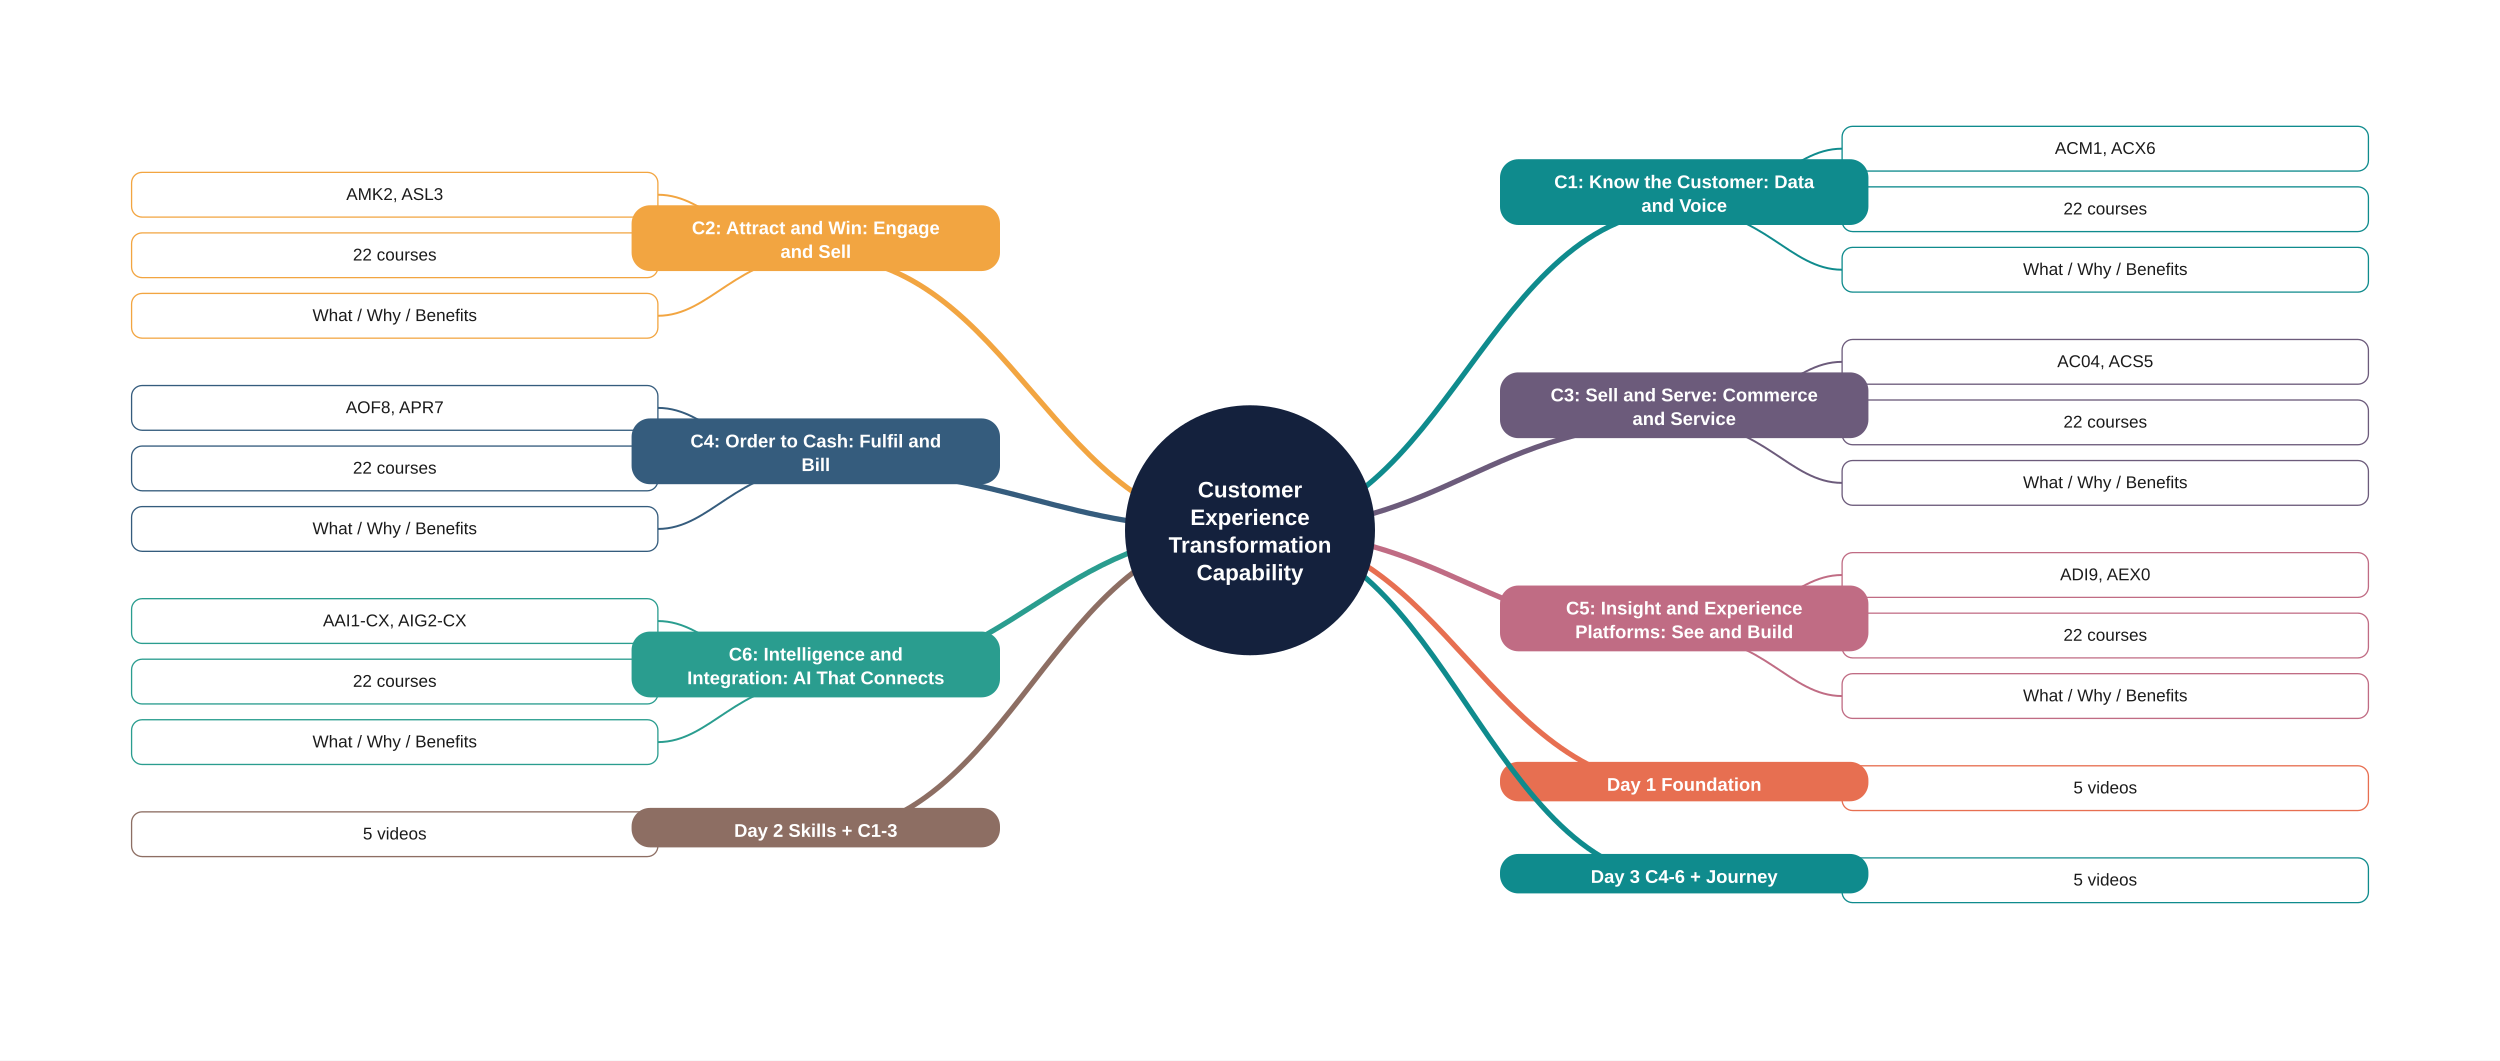
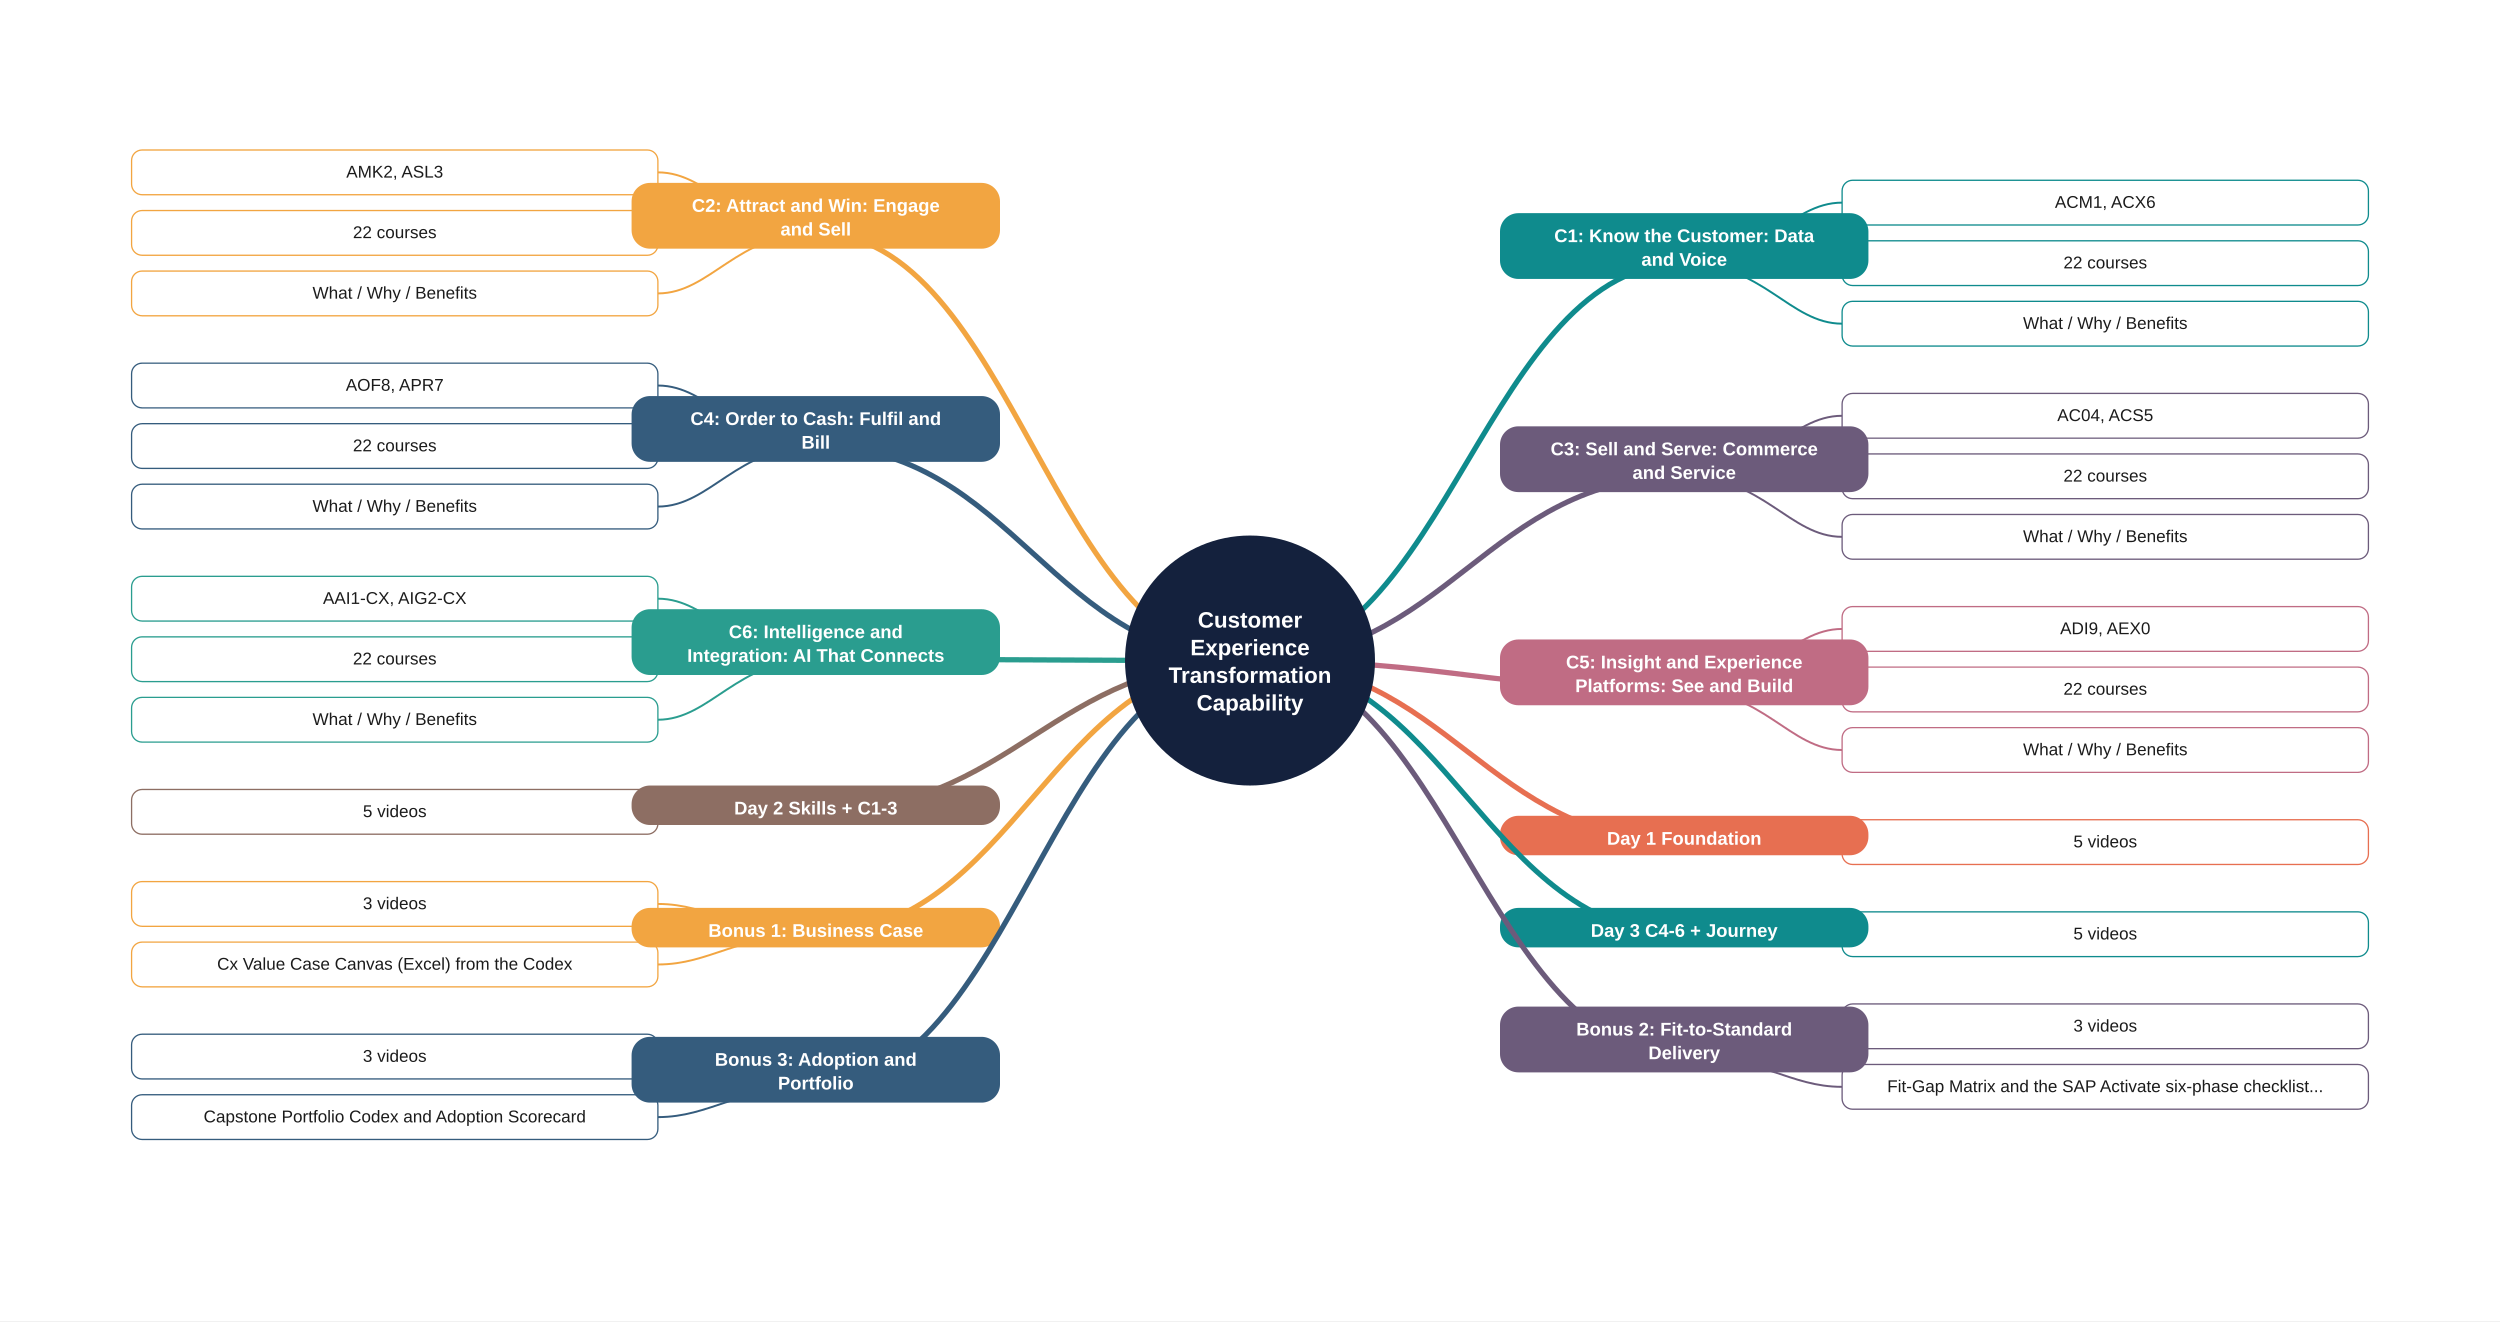
- <svg xmlns="http://www.w3.org/2000/svg" viewBox="0 0 1900 806" font-family="Arial">
-   <rect width="1900" height="806" fill="#FFFFFF" />
-   <path d="M950.0 403.0 C1100.0 403.0 1130.0 159.0 1280.0 159.0" stroke="#0F8B8D" stroke-width="4" fill="none" />
-   <path d="M1280.0 159.0 C1340.0 159.0 1360.0 113.0 1400.0 113.0" stroke="#0F8B8D" stroke-width="1.5" fill="none" />
-   <rect x="1400.0" y="96.0" width="400" height="34" rx="8" fill="#FFFFFF" stroke="#0F8B8D" />
-   <text x="1600.0" y="117.0" font-size="13" text-anchor="middle" fill="#1B1B1B">ACM1, ACX6</text>
-   <path d="M1280.0 159.0 C1340.0 159.0 1360.0 159.0 1400.0 159.0" stroke="#0F8B8D" stroke-width="1.5" fill="none" />
-   <rect x="1400.0" y="142.0" width="400" height="34" rx="8" fill="#FFFFFF" stroke="#0F8B8D" />
-   <text x="1600.0" y="163.0" font-size="13" text-anchor="middle" fill="#1B1B1B">22 courses</text>
-   <path d="M1280.0 159.0 C1340.0 159.0 1360.0 205.0 1400.0 205.0" stroke="#0F8B8D" stroke-width="1.5" fill="none" />
-   <rect x="1400.0" y="188.0" width="400" height="34" rx="8" fill="#FFFFFF" stroke="#0F8B8D" />
-   <text x="1600.0" y="209.0" font-size="13" text-anchor="middle" fill="#1B1B1B">What / Why / Benefits</text>
-   <rect x="1140.0" y="121.0" width="280" height="50" rx="14" fill="#0F8B8D" />
-   <text x="1280.0" y="143.0" font-size="14" font-weight="bold" text-anchor="middle" fill="#FFFFFF">C1: Know the Customer: Data</text>
-   <text x="1280.0" y="161.0" font-size="14" font-weight="bold" text-anchor="middle" fill="#FFFFFF">and Voice</text>
-   <path d="M950.0 403.0 C1100.0 403.0 1130.0 321.0 1280.0 321.0" stroke="#6C5B7B" stroke-width="4" fill="none" />
-   <path d="M1280.0 321.0 C1340.0 321.0 1360.0 275.0 1400.0 275.0" stroke="#6C5B7B" stroke-width="1.5" fill="none" />
-   <rect x="1400.0" y="258.0" width="400" height="34" rx="8" fill="#FFFFFF" stroke="#6C5B7B" />
-   <text x="1600.0" y="279.0" font-size="13" text-anchor="middle" fill="#1B1B1B">AC04, ACS5</text>
-   <path d="M1280.0 321.0 C1340.0 321.0 1360.0 321.0 1400.0 321.0" stroke="#6C5B7B" stroke-width="1.5" fill="none" />
-   <rect x="1400.0" y="304.0" width="400" height="34" rx="8" fill="#FFFFFF" stroke="#6C5B7B" />
-   <text x="1600.0" y="325.0" font-size="13" text-anchor="middle" fill="#1B1B1B">22 courses</text>
-   <path d="M1280.0 321.0 C1340.0 321.0 1360.0 367.0 1400.0 367.0" stroke="#6C5B7B" stroke-width="1.5" fill="none" />
-   <rect x="1400.0" y="350.0" width="400" height="34" rx="8" fill="#FFFFFF" stroke="#6C5B7B" />
-   <text x="1600.0" y="371.0" font-size="13" text-anchor="middle" fill="#1B1B1B">What / Why / Benefits</text>
-   <rect x="1140.0" y="283.0" width="280" height="50" rx="14" fill="#6C5B7B" />
-   <text x="1280.0" y="305.0" font-size="14" font-weight="bold" text-anchor="middle" fill="#FFFFFF">C3: Sell and Serve: Commerce</text>
-   <text x="1280.0" y="323.0" font-size="14" font-weight="bold" text-anchor="middle" fill="#FFFFFF">and Service</text>
-   <path d="M950.0 403.0 C1100.0 403.0 1130.0 483.0 1280.0 483.0" stroke="#C06C84" stroke-width="4" fill="none" />
-   <path d="M1280.0 483.0 C1340.0 483.0 1360.0 437.0 1400.0 437.0" stroke="#C06C84" stroke-width="1.5" fill="none" />
-   <rect x="1400.0" y="420.0" width="400" height="34" rx="8" fill="#FFFFFF" stroke="#C06C84" />
-   <text x="1600.0" y="441.0" font-size="13" text-anchor="middle" fill="#1B1B1B">ADI9, AEX0</text>
-   <path d="M1280.0 483.0 C1340.0 483.0 1360.0 483.0 1400.0 483.0" stroke="#C06C84" stroke-width="1.5" fill="none" />
-   <rect x="1400.0" y="466.0" width="400" height="34" rx="8" fill="#FFFFFF" stroke="#C06C84" />
-   <text x="1600.0" y="487.0" font-size="13" text-anchor="middle" fill="#1B1B1B">22 courses</text>
-   <path d="M1280.0 483.0 C1340.0 483.0 1360.0 529.0 1400.0 529.0" stroke="#C06C84" stroke-width="1.5" fill="none" />
-   <rect x="1400.0" y="512.0" width="400" height="34" rx="8" fill="#FFFFFF" stroke="#C06C84" />
-   <text x="1600.0" y="533.0" font-size="13" text-anchor="middle" fill="#1B1B1B">What / Why / Benefits</text>
-   <rect x="1140.0" y="445.0" width="280" height="50" rx="14" fill="#C06C84" />
-   <text x="1280.0" y="467.0" font-size="14" font-weight="bold" text-anchor="middle" fill="#FFFFFF">C5: Insight and Experience</text>
-   <text x="1280.0" y="485.0" font-size="14" font-weight="bold" text-anchor="middle" fill="#FFFFFF">Platforms: See and Build</text>
-   <path d="M950.0 403.0 C1100.0 403.0 1130.0 599.0 1280.0 599.0" stroke="#E76F51" stroke-width="4" fill="none" />
-   <path d="M1280.0 599.0 C1340.0 599.0 1360.0 599.0 1400.0 599.0" stroke="#E76F51" stroke-width="1.5" fill="none" />
-   <rect x="1400.0" y="582.0" width="400" height="34" rx="8" fill="#FFFFFF" stroke="#E76F51" />
-   <text x="1600.0" y="603.0" font-size="13" text-anchor="middle" fill="#1B1B1B">5 videos</text>
-   <rect x="1140.0" y="579.0" width="280" height="30" rx="14" fill="#E76F51" />
-   <text x="1280.0" y="601.0" font-size="14" font-weight="bold" text-anchor="middle" fill="#FFFFFF">Day 1 Foundation</text>
-   <path d="M950.0 403.0 C1100.0 403.0 1130.0 669.0 1280.0 669.0" stroke="#0F8B8D" stroke-width="4" fill="none" />
-   <path d="M1280.0 669.0 C1340.0 669.0 1360.0 669.0 1400.0 669.0" stroke="#0F8B8D" stroke-width="1.5" fill="none" />
-   <rect x="1400.0" y="652.0" width="400" height="34" rx="8" fill="#FFFFFF" stroke="#0F8B8D" />
-   <text x="1600.0" y="673.0" font-size="13" text-anchor="middle" fill="#1B1B1B">5 videos</text>
-   <rect x="1140.0" y="649.0" width="280" height="30" rx="14" fill="#0F8B8D" />
-   <text x="1280.0" y="671.0" font-size="14" font-weight="bold" text-anchor="middle" fill="#FFFFFF">Day 3 C4-6 + Journey</text>
-   <path d="M950.0 403.0 C800.0 403.0 770.0 194.0 620.0 194.0" stroke="#F2A541" stroke-width="4" fill="none" />
-   <path d="M620.0 194.0 C560.0 194.0 540.0 148.0 500.0 148.0" stroke="#F2A541" stroke-width="1.5" fill="none" />
-   <rect x="100.0" y="131.0" width="400" height="34" rx="8" fill="#FFFFFF" stroke="#F2A541" />
-   <text x="300.0" y="152.0" font-size="13" text-anchor="middle" fill="#1B1B1B">AMK2, ASL3</text>
-   <path d="M620.0 194.0 C560.0 194.0 540.0 194.0 500.0 194.0" stroke="#F2A541" stroke-width="1.5" fill="none" />
-   <rect x="100.0" y="177.0" width="400" height="34" rx="8" fill="#FFFFFF" stroke="#F2A541" />
-   <text x="300.0" y="198.0" font-size="13" text-anchor="middle" fill="#1B1B1B">22 courses</text>
-   <path d="M620.0 194.0 C560.0 194.0 540.0 240.0 500.0 240.0" stroke="#F2A541" stroke-width="1.5" fill="none" />
-   <rect x="100.0" y="223.0" width="400" height="34" rx="8" fill="#FFFFFF" stroke="#F2A541" />
-   <text x="300.0" y="244.0" font-size="13" text-anchor="middle" fill="#1B1B1B">What / Why / Benefits</text>
-   <rect x="480.0" y="156.0" width="280" height="50" rx="14" fill="#F2A541" />
-   <text x="620.0" y="178.0" font-size="14" font-weight="bold" text-anchor="middle" fill="#FFFFFF">C2: Attract and Win: Engage</text>
-   <text x="620.0" y="196.0" font-size="14" font-weight="bold" text-anchor="middle" fill="#FFFFFF">and Sell</text>
-   <path d="M950.0 403.0 C800.0 403.0 770.0 356.0 620.0 356.0" stroke="#355C7D" stroke-width="4" fill="none" />
-   <path d="M620.0 356.0 C560.0 356.0 540.0 310.0 500.0 310.0" stroke="#355C7D" stroke-width="1.5" fill="none" />
-   <rect x="100.0" y="293.0" width="400" height="34" rx="8" fill="#FFFFFF" stroke="#355C7D" />
-   <text x="300.0" y="314.0" font-size="13" text-anchor="middle" fill="#1B1B1B">AOF8, APR7</text>
-   <path d="M620.0 356.0 C560.0 356.0 540.0 356.0 500.0 356.0" stroke="#355C7D" stroke-width="1.5" fill="none" />
-   <rect x="100.0" y="339.0" width="400" height="34" rx="8" fill="#FFFFFF" stroke="#355C7D" />
-   <text x="300.0" y="360.0" font-size="13" text-anchor="middle" fill="#1B1B1B">22 courses</text>
-   <path d="M620.0 356.0 C560.0 356.0 540.0 402.0 500.0 402.0" stroke="#355C7D" stroke-width="1.5" fill="none" />
-   <rect x="100.0" y="385.0" width="400" height="34" rx="8" fill="#FFFFFF" stroke="#355C7D" />
-   <text x="300.0" y="406.0" font-size="13" text-anchor="middle" fill="#1B1B1B">What / Why / Benefits</text>
-   <rect x="480.0" y="318.0" width="280" height="50" rx="14" fill="#355C7D" />
-   <text x="620.0" y="340.0" font-size="14" font-weight="bold" text-anchor="middle" fill="#FFFFFF">C4: Order to Cash: Fulfil and</text>
-   <text x="620.0" y="358.0" font-size="14" font-weight="bold" text-anchor="middle" fill="#FFFFFF">Bill</text>
-   <path d="M950.0 403.0 C800.0 403.0 770.0 518.0 620.0 518.0" stroke="#2A9D8F" stroke-width="4" fill="none" />
-   <path d="M620.0 518.0 C560.0 518.0 540.0 472.0 500.0 472.0" stroke="#2A9D8F" stroke-width="1.5" fill="none" />
-   <rect x="100.0" y="455.0" width="400" height="34" rx="8" fill="#FFFFFF" stroke="#2A9D8F" />
-   <text x="300.0" y="476.0" font-size="13" text-anchor="middle" fill="#1B1B1B">AAI1-CX, AIG2-CX</text>
-   <path d="M620.0 518.0 C560.0 518.0 540.0 518.0 500.0 518.0" stroke="#2A9D8F" stroke-width="1.5" fill="none" />
-   <rect x="100.0" y="501.0" width="400" height="34" rx="8" fill="#FFFFFF" stroke="#2A9D8F" />
-   <text x="300.0" y="522.0" font-size="13" text-anchor="middle" fill="#1B1B1B">22 courses</text>
-   <path d="M620.0 518.0 C560.0 518.0 540.0 564.0 500.0 564.0" stroke="#2A9D8F" stroke-width="1.5" fill="none" />
-   <rect x="100.0" y="547.0" width="400" height="34" rx="8" fill="#FFFFFF" stroke="#2A9D8F" />
-   <text x="300.0" y="568.0" font-size="13" text-anchor="middle" fill="#1B1B1B">What / Why / Benefits</text>
-   <rect x="480.0" y="480.0" width="280" height="50" rx="14" fill="#2A9D8F" />
-   <text x="620.0" y="502.0" font-size="14" font-weight="bold" text-anchor="middle" fill="#FFFFFF">C6: Intelligence and</text>
-   <text x="620.0" y="520.0" font-size="14" font-weight="bold" text-anchor="middle" fill="#FFFFFF">Integration: AI That Connects</text>
-   <path d="M950.0 403.0 C800.0 403.0 770.0 634.0 620.0 634.0" stroke="#8D6E63" stroke-width="4" fill="none" />
-   <path d="M620.0 634.0 C560.0 634.0 540.0 634.0 500.0 634.0" stroke="#8D6E63" stroke-width="1.5" fill="none" />
-   <rect x="100.0" y="617.0" width="400" height="34" rx="8" fill="#FFFFFF" stroke="#8D6E63" />
-   <text x="300.0" y="638.0" font-size="13" text-anchor="middle" fill="#1B1B1B">5 videos</text>
-   <rect x="480.0" y="614.0" width="280" height="30" rx="14" fill="#8D6E63" />
-   <text x="620.0" y="636.0" font-size="14" font-weight="bold" text-anchor="middle" fill="#FFFFFF">Day 2 Skills + C1-3</text>
-   <circle cx="950.0" cy="403.0" r="95" fill="#14213D" />
-   <text x="950.0" y="378.0" font-size="17" font-weight="bold" text-anchor="middle" fill="#FFFFFF">Customer</text>
-   <text x="950.0" y="399.0" font-size="17" font-weight="bold" text-anchor="middle" fill="#FFFFFF">Experience</text>
-   <text x="950.0" y="420.0" font-size="17" font-weight="bold" text-anchor="middle" fill="#FFFFFF">Transformation</text>
-   <text x="950.0" y="441.0" font-size="17" font-weight="bold" text-anchor="middle" fill="#FFFFFF">Capability</text>
+ <svg xmlns="http://www.w3.org/2000/svg" viewBox="0 0 1900 1004" font-family="Arial">
+   <rect width="1900" height="1004" fill="#FFFFFF" />
+   <path d="M950.0 502.0 C1100.0 502.0 1130.0 200.0 1280.0 200.0" stroke="#0F8B8D" stroke-width="4" fill="none" />
+   <path d="M1280.0 200.0 C1340.0 200.0 1360.0 154.0 1400.0 154.0" stroke="#0F8B8D" stroke-width="1.5" fill="none" />
+   <rect x="1400.0" y="137.0" width="400" height="34" rx="8" fill="#FFFFFF" stroke="#0F8B8D" />
+   <text x="1600.0" y="158.0" font-size="13" text-anchor="middle" fill="#1B1B1B">ACM1, ACX6</text>
+   <path d="M1280.0 200.0 C1340.0 200.0 1360.0 200.0 1400.0 200.0" stroke="#0F8B8D" stroke-width="1.5" fill="none" />
+   <rect x="1400.0" y="183.0" width="400" height="34" rx="8" fill="#FFFFFF" stroke="#0F8B8D" />
+   <text x="1600.0" y="204.0" font-size="13" text-anchor="middle" fill="#1B1B1B">22 courses</text>
+   <path d="M1280.0 200.0 C1340.0 200.0 1360.0 246.0 1400.0 246.0" stroke="#0F8B8D" stroke-width="1.5" fill="none" />
+   <rect x="1400.0" y="229.0" width="400" height="34" rx="8" fill="#FFFFFF" stroke="#0F8B8D" />
+   <text x="1600.0" y="250.0" font-size="13" text-anchor="middle" fill="#1B1B1B">What / Why / Benefits</text>
+   <rect x="1140.0" y="162.0" width="280" height="50" rx="14" fill="#0F8B8D" />
+   <text x="1280.0" y="184.0" font-size="14" font-weight="bold" text-anchor="middle" fill="#FFFFFF">C1: Know the Customer: Data</text>
+   <text x="1280.0" y="202.0" font-size="14" font-weight="bold" text-anchor="middle" fill="#FFFFFF">and Voice</text>
+   <path d="M950.0 502.0 C1100.0 502.0 1130.0 362.0 1280.0 362.0" stroke="#6C5B7B" stroke-width="4" fill="none" />
+   <path d="M1280.0 362.0 C1340.0 362.0 1360.0 316.0 1400.0 316.0" stroke="#6C5B7B" stroke-width="1.5" fill="none" />
+   <rect x="1400.0" y="299.0" width="400" height="34" rx="8" fill="#FFFFFF" stroke="#6C5B7B" />
+   <text x="1600.0" y="320.0" font-size="13" text-anchor="middle" fill="#1B1B1B">AC04, ACS5</text>
+   <path d="M1280.0 362.0 C1340.0 362.0 1360.0 362.0 1400.0 362.0" stroke="#6C5B7B" stroke-width="1.5" fill="none" />
+   <rect x="1400.0" y="345.0" width="400" height="34" rx="8" fill="#FFFFFF" stroke="#6C5B7B" />
+   <text x="1600.0" y="366.0" font-size="13" text-anchor="middle" fill="#1B1B1B">22 courses</text>
+   <path d="M1280.0 362.0 C1340.0 362.0 1360.0 408.0 1400.0 408.0" stroke="#6C5B7B" stroke-width="1.5" fill="none" />
+   <rect x="1400.0" y="391.0" width="400" height="34" rx="8" fill="#FFFFFF" stroke="#6C5B7B" />
+   <text x="1600.0" y="412.0" font-size="13" text-anchor="middle" fill="#1B1B1B">What / Why / Benefits</text>
+   <rect x="1140.0" y="324.0" width="280" height="50" rx="14" fill="#6C5B7B" />
+   <text x="1280.0" y="346.0" font-size="14" font-weight="bold" text-anchor="middle" fill="#FFFFFF">C3: Sell and Serve: Commerce</text>
+   <text x="1280.0" y="364.0" font-size="14" font-weight="bold" text-anchor="middle" fill="#FFFFFF">and Service</text>
+   <path d="M950.0 502.0 C1100.0 502.0 1130.0 524.0 1280.0 524.0" stroke="#C06C84" stroke-width="4" fill="none" />
+   <path d="M1280.0 524.0 C1340.0 524.0 1360.0 478.0 1400.0 478.0" stroke="#C06C84" stroke-width="1.5" fill="none" />
+   <rect x="1400.0" y="461.0" width="400" height="34" rx="8" fill="#FFFFFF" stroke="#C06C84" />
+   <text x="1600.0" y="482.0" font-size="13" text-anchor="middle" fill="#1B1B1B">ADI9, AEX0</text>
+   <path d="M1280.0 524.0 C1340.0 524.0 1360.0 524.0 1400.0 524.0" stroke="#C06C84" stroke-width="1.5" fill="none" />
+   <rect x="1400.0" y="507.0" width="400" height="34" rx="8" fill="#FFFFFF" stroke="#C06C84" />
+   <text x="1600.0" y="528.0" font-size="13" text-anchor="middle" fill="#1B1B1B">22 courses</text>
+   <path d="M1280.0 524.0 C1340.0 524.0 1360.0 570.0 1400.0 570.0" stroke="#C06C84" stroke-width="1.5" fill="none" />
+   <rect x="1400.0" y="553.0" width="400" height="34" rx="8" fill="#FFFFFF" stroke="#C06C84" />
+   <text x="1600.0" y="574.0" font-size="13" text-anchor="middle" fill="#1B1B1B">What / Why / Benefits</text>
+   <rect x="1140.0" y="486.0" width="280" height="50" rx="14" fill="#C06C84" />
+   <text x="1280.0" y="508.0" font-size="14" font-weight="bold" text-anchor="middle" fill="#FFFFFF">C5: Insight and Experience</text>
+   <text x="1280.0" y="526.0" font-size="14" font-weight="bold" text-anchor="middle" fill="#FFFFFF">Platforms: See and Build</text>
+   <path d="M950.0 502.0 C1100.0 502.0 1130.0 640.0 1280.0 640.0" stroke="#E76F51" stroke-width="4" fill="none" />
+   <path d="M1280.0 640.0 C1340.0 640.0 1360.0 640.0 1400.0 640.0" stroke="#E76F51" stroke-width="1.5" fill="none" />
+   <rect x="1400.0" y="623.0" width="400" height="34" rx="8" fill="#FFFFFF" stroke="#E76F51" />
+   <text x="1600.0" y="644.0" font-size="13" text-anchor="middle" fill="#1B1B1B">5 videos</text>
+   <rect x="1140.0" y="620.0" width="280" height="30" rx="14" fill="#E76F51" />
+   <text x="1280.0" y="642.0" font-size="14" font-weight="bold" text-anchor="middle" fill="#FFFFFF">Day 1 Foundation</text>
+   <path d="M950.0 502.0 C1100.0 502.0 1130.0 710.0 1280.0 710.0" stroke="#0F8B8D" stroke-width="4" fill="none" />
+   <path d="M1280.0 710.0 C1340.0 710.0 1360.0 710.0 1400.0 710.0" stroke="#0F8B8D" stroke-width="1.5" fill="none" />
+   <rect x="1400.0" y="693.0" width="400" height="34" rx="8" fill="#FFFFFF" stroke="#0F8B8D" />
+   <text x="1600.0" y="714.0" font-size="13" text-anchor="middle" fill="#1B1B1B">5 videos</text>
+   <rect x="1140.0" y="690.0" width="280" height="30" rx="14" fill="#0F8B8D" />
+   <text x="1280.0" y="712.0" font-size="14" font-weight="bold" text-anchor="middle" fill="#FFFFFF">Day 3 C4-6 + Journey</text>
+   <path d="M950.0 502.0 C1100.0 502.0 1130.0 803.0 1280.0 803.0" stroke="#6C5B7B" stroke-width="4" fill="none" />
+   <path d="M1280.0 803.0 C1340.0 803.0 1360.0 780.0 1400.0 780.0" stroke="#6C5B7B" stroke-width="1.5" fill="none" />
+   <rect x="1400.0" y="763.0" width="400" height="34" rx="8" fill="#FFFFFF" stroke="#6C5B7B" />
+   <text x="1600.0" y="784.0" font-size="13" text-anchor="middle" fill="#1B1B1B">3 videos</text>
+   <path d="M1280.0 803.0 C1340.0 803.0 1360.0 826.0 1400.0 826.0" stroke="#6C5B7B" stroke-width="1.5" fill="none" />
+   <rect x="1400.0" y="809.0" width="400" height="34" rx="8" fill="#FFFFFF" stroke="#6C5B7B" />
+   <text x="1600.0" y="830.0" font-size="13" text-anchor="middle" fill="#1B1B1B">Fit-Gap Matrix and the SAP Activate six-phase checklist...</text>
+   <rect x="1140.0" y="765.0" width="280" height="50" rx="14" fill="#6C5B7B" />
+   <text x="1280.0" y="787.0" font-size="14" font-weight="bold" text-anchor="middle" fill="#FFFFFF">Bonus 2: Fit-to-Standard</text>
+   <text x="1280.0" y="805.0" font-size="14" font-weight="bold" text-anchor="middle" fill="#FFFFFF">Delivery</text>
+   <path d="M950.0 502.0 C800.0 502.0 770.0 177.0 620.0 177.0" stroke="#F2A541" stroke-width="4" fill="none" />
+   <path d="M620.0 177.0 C560.0 177.0 540.0 131.0 500.0 131.0" stroke="#F2A541" stroke-width="1.5" fill="none" />
+   <rect x="100.0" y="114.0" width="400" height="34" rx="8" fill="#FFFFFF" stroke="#F2A541" />
+   <text x="300.0" y="135.0" font-size="13" text-anchor="middle" fill="#1B1B1B">AMK2, ASL3</text>
+   <path d="M620.0 177.0 C560.0 177.0 540.0 177.0 500.0 177.0" stroke="#F2A541" stroke-width="1.5" fill="none" />
+   <rect x="100.0" y="160.0" width="400" height="34" rx="8" fill="#FFFFFF" stroke="#F2A541" />
+   <text x="300.0" y="181.0" font-size="13" text-anchor="middle" fill="#1B1B1B">22 courses</text>
+   <path d="M620.0 177.0 C560.0 177.0 540.0 223.0 500.0 223.0" stroke="#F2A541" stroke-width="1.5" fill="none" />
+   <rect x="100.0" y="206.0" width="400" height="34" rx="8" fill="#FFFFFF" stroke="#F2A541" />
+   <text x="300.0" y="227.0" font-size="13" text-anchor="middle" fill="#1B1B1B">What / Why / Benefits</text>
+   <rect x="480.0" y="139.0" width="280" height="50" rx="14" fill="#F2A541" />
+   <text x="620.0" y="161.0" font-size="14" font-weight="bold" text-anchor="middle" fill="#FFFFFF">C2: Attract and Win: Engage</text>
+   <text x="620.0" y="179.0" font-size="14" font-weight="bold" text-anchor="middle" fill="#FFFFFF">and Sell</text>
+   <path d="M950.0 502.0 C800.0 502.0 770.0 339.0 620.0 339.0" stroke="#355C7D" stroke-width="4" fill="none" />
+   <path d="M620.0 339.0 C560.0 339.0 540.0 293.0 500.0 293.0" stroke="#355C7D" stroke-width="1.5" fill="none" />
+   <rect x="100.0" y="276.0" width="400" height="34" rx="8" fill="#FFFFFF" stroke="#355C7D" />
+   <text x="300.0" y="297.0" font-size="13" text-anchor="middle" fill="#1B1B1B">AOF8, APR7</text>
+   <path d="M620.0 339.0 C560.0 339.0 540.0 339.0 500.0 339.0" stroke="#355C7D" stroke-width="1.5" fill="none" />
+   <rect x="100.0" y="322.0" width="400" height="34" rx="8" fill="#FFFFFF" stroke="#355C7D" />
+   <text x="300.0" y="343.0" font-size="13" text-anchor="middle" fill="#1B1B1B">22 courses</text>
+   <path d="M620.0 339.0 C560.0 339.0 540.0 385.0 500.0 385.0" stroke="#355C7D" stroke-width="1.5" fill="none" />
+   <rect x="100.0" y="368.0" width="400" height="34" rx="8" fill="#FFFFFF" stroke="#355C7D" />
+   <text x="300.0" y="389.0" font-size="13" text-anchor="middle" fill="#1B1B1B">What / Why / Benefits</text>
+   <rect x="480.0" y="301.0" width="280" height="50" rx="14" fill="#355C7D" />
+   <text x="620.0" y="323.0" font-size="14" font-weight="bold" text-anchor="middle" fill="#FFFFFF">C4: Order to Cash: Fulfil and</text>
+   <text x="620.0" y="341.0" font-size="14" font-weight="bold" text-anchor="middle" fill="#FFFFFF">Bill</text>
+   <path d="M950.0 502.0 C800.0 502.0 770.0 501.0 620.0 501.0" stroke="#2A9D8F" stroke-width="4" fill="none" />
+   <path d="M620.0 501.0 C560.0 501.0 540.0 455.0 500.0 455.0" stroke="#2A9D8F" stroke-width="1.5" fill="none" />
+   <rect x="100.0" y="438.0" width="400" height="34" rx="8" fill="#FFFFFF" stroke="#2A9D8F" />
+   <text x="300.0" y="459.0" font-size="13" text-anchor="middle" fill="#1B1B1B">AAI1-CX, AIG2-CX</text>
+   <path d="M620.0 501.0 C560.0 501.0 540.0 501.0 500.0 501.0" stroke="#2A9D8F" stroke-width="1.5" fill="none" />
+   <rect x="100.0" y="484.0" width="400" height="34" rx="8" fill="#FFFFFF" stroke="#2A9D8F" />
+   <text x="300.0" y="505.0" font-size="13" text-anchor="middle" fill="#1B1B1B">22 courses</text>
+   <path d="M620.0 501.0 C560.0 501.0 540.0 547.0 500.0 547.0" stroke="#2A9D8F" stroke-width="1.5" fill="none" />
+   <rect x="100.0" y="530.0" width="400" height="34" rx="8" fill="#FFFFFF" stroke="#2A9D8F" />
+   <text x="300.0" y="551.0" font-size="13" text-anchor="middle" fill="#1B1B1B">What / Why / Benefits</text>
+   <rect x="480.0" y="463.0" width="280" height="50" rx="14" fill="#2A9D8F" />
+   <text x="620.0" y="485.0" font-size="14" font-weight="bold" text-anchor="middle" fill="#FFFFFF">C6: Intelligence and</text>
+   <text x="620.0" y="503.0" font-size="14" font-weight="bold" text-anchor="middle" fill="#FFFFFF">Integration: AI That Connects</text>
+   <path d="M950.0 502.0 C800.0 502.0 770.0 617.0 620.0 617.0" stroke="#8D6E63" stroke-width="4" fill="none" />
+   <path d="M620.0 617.0 C560.0 617.0 540.0 617.0 500.0 617.0" stroke="#8D6E63" stroke-width="1.5" fill="none" />
+   <rect x="100.0" y="600.0" width="400" height="34" rx="8" fill="#FFFFFF" stroke="#8D6E63" />
+   <text x="300.0" y="621.0" font-size="13" text-anchor="middle" fill="#1B1B1B">5 videos</text>
+   <rect x="480.0" y="597.0" width="280" height="30" rx="14" fill="#8D6E63" />
+   <text x="620.0" y="619.0" font-size="14" font-weight="bold" text-anchor="middle" fill="#FFFFFF">Day 2 Skills + C1-3</text>
+   <path d="M950.0 502.0 C800.0 502.0 770.0 710.0 620.0 710.0" stroke="#F2A541" stroke-width="4" fill="none" />
+   <path d="M620.0 710.0 C560.0 710.0 540.0 687.0 500.0 687.0" stroke="#F2A541" stroke-width="1.5" fill="none" />
+   <rect x="100.0" y="670.0" width="400" height="34" rx="8" fill="#FFFFFF" stroke="#F2A541" />
+   <text x="300.0" y="691.0" font-size="13" text-anchor="middle" fill="#1B1B1B">3 videos</text>
+   <path d="M620.0 710.0 C560.0 710.0 540.0 733.0 500.0 733.0" stroke="#F2A541" stroke-width="1.5" fill="none" />
+   <rect x="100.0" y="716.0" width="400" height="34" rx="8" fill="#FFFFFF" stroke="#F2A541" />
+   <text x="300.0" y="737.0" font-size="13" text-anchor="middle" fill="#1B1B1B">Cx Value Case Canvas (Excel) from the Codex</text>
+   <rect x="480.0" y="690.0" width="280" height="30" rx="14" fill="#F2A541" />
+   <text x="620.0" y="712.0" font-size="14" font-weight="bold" text-anchor="middle" fill="#FFFFFF">Bonus 1: Business Case</text>
+   <path d="M950.0 502.0 C800.0 502.0 770.0 826.0 620.0 826.0" stroke="#355C7D" stroke-width="4" fill="none" />
+   <path d="M620.0 826.0 C560.0 826.0 540.0 803.0 500.0 803.0" stroke="#355C7D" stroke-width="1.5" fill="none" />
+   <rect x="100.0" y="786.0" width="400" height="34" rx="8" fill="#FFFFFF" stroke="#355C7D" />
+   <text x="300.0" y="807.0" font-size="13" text-anchor="middle" fill="#1B1B1B">3 videos</text>
+   <path d="M620.0 826.0 C560.0 826.0 540.0 849.0 500.0 849.0" stroke="#355C7D" stroke-width="1.5" fill="none" />
+   <rect x="100.0" y="832.0" width="400" height="34" rx="8" fill="#FFFFFF" stroke="#355C7D" />
+   <text x="300.0" y="853.0" font-size="13" text-anchor="middle" fill="#1B1B1B">Capstone Portfolio Codex and Adoption Scorecard</text>
+   <rect x="480.0" y="788.0" width="280" height="50" rx="14" fill="#355C7D" />
+   <text x="620.0" y="810.0" font-size="14" font-weight="bold" text-anchor="middle" fill="#FFFFFF">Bonus 3: Adoption and</text>
+   <text x="620.0" y="828.0" font-size="14" font-weight="bold" text-anchor="middle" fill="#FFFFFF">Portfolio</text>
+   <circle cx="950.0" cy="502.0" r="95" fill="#14213D" />
+   <text x="950.0" y="477.0" font-size="17" font-weight="bold" text-anchor="middle" fill="#FFFFFF">Customer</text>
+   <text x="950.0" y="498.0" font-size="17" font-weight="bold" text-anchor="middle" fill="#FFFFFF">Experience</text>
+   <text x="950.0" y="519.0" font-size="17" font-weight="bold" text-anchor="middle" fill="#FFFFFF">Transformation</text>
+   <text x="950.0" y="540.0" font-size="17" font-weight="bold" text-anchor="middle" fill="#FFFFFF">Capability</text>
</svg>
